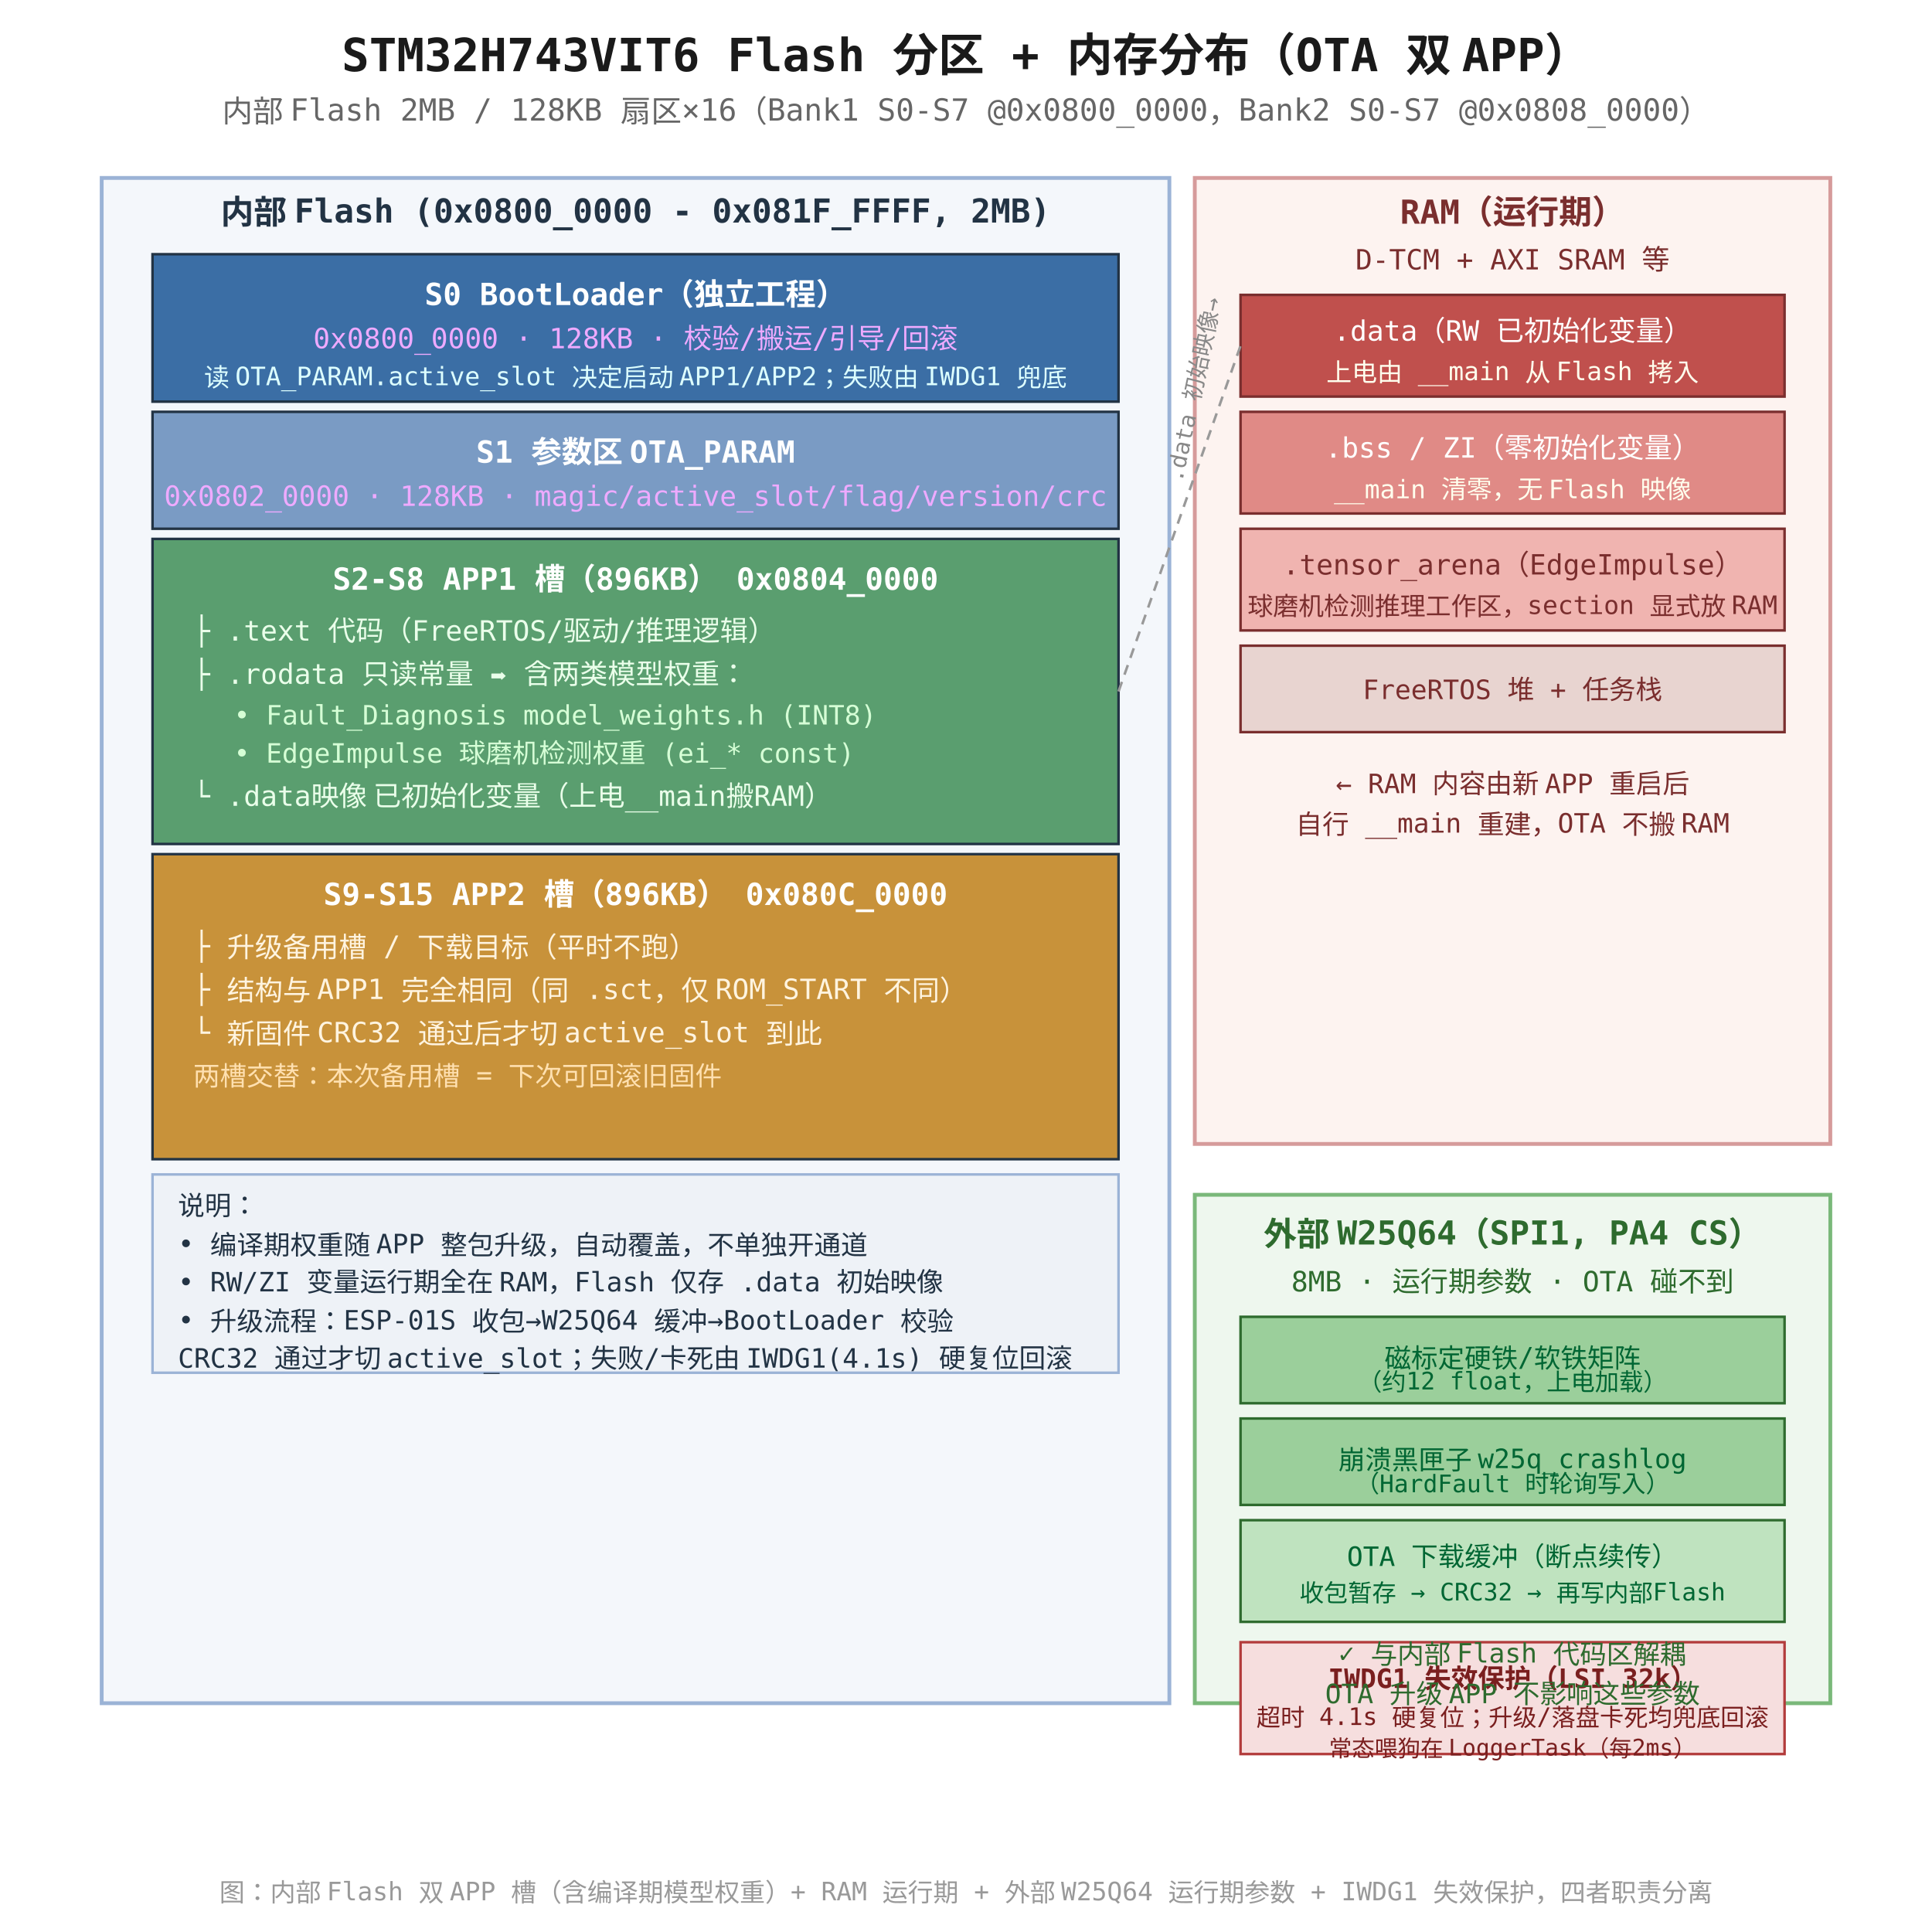
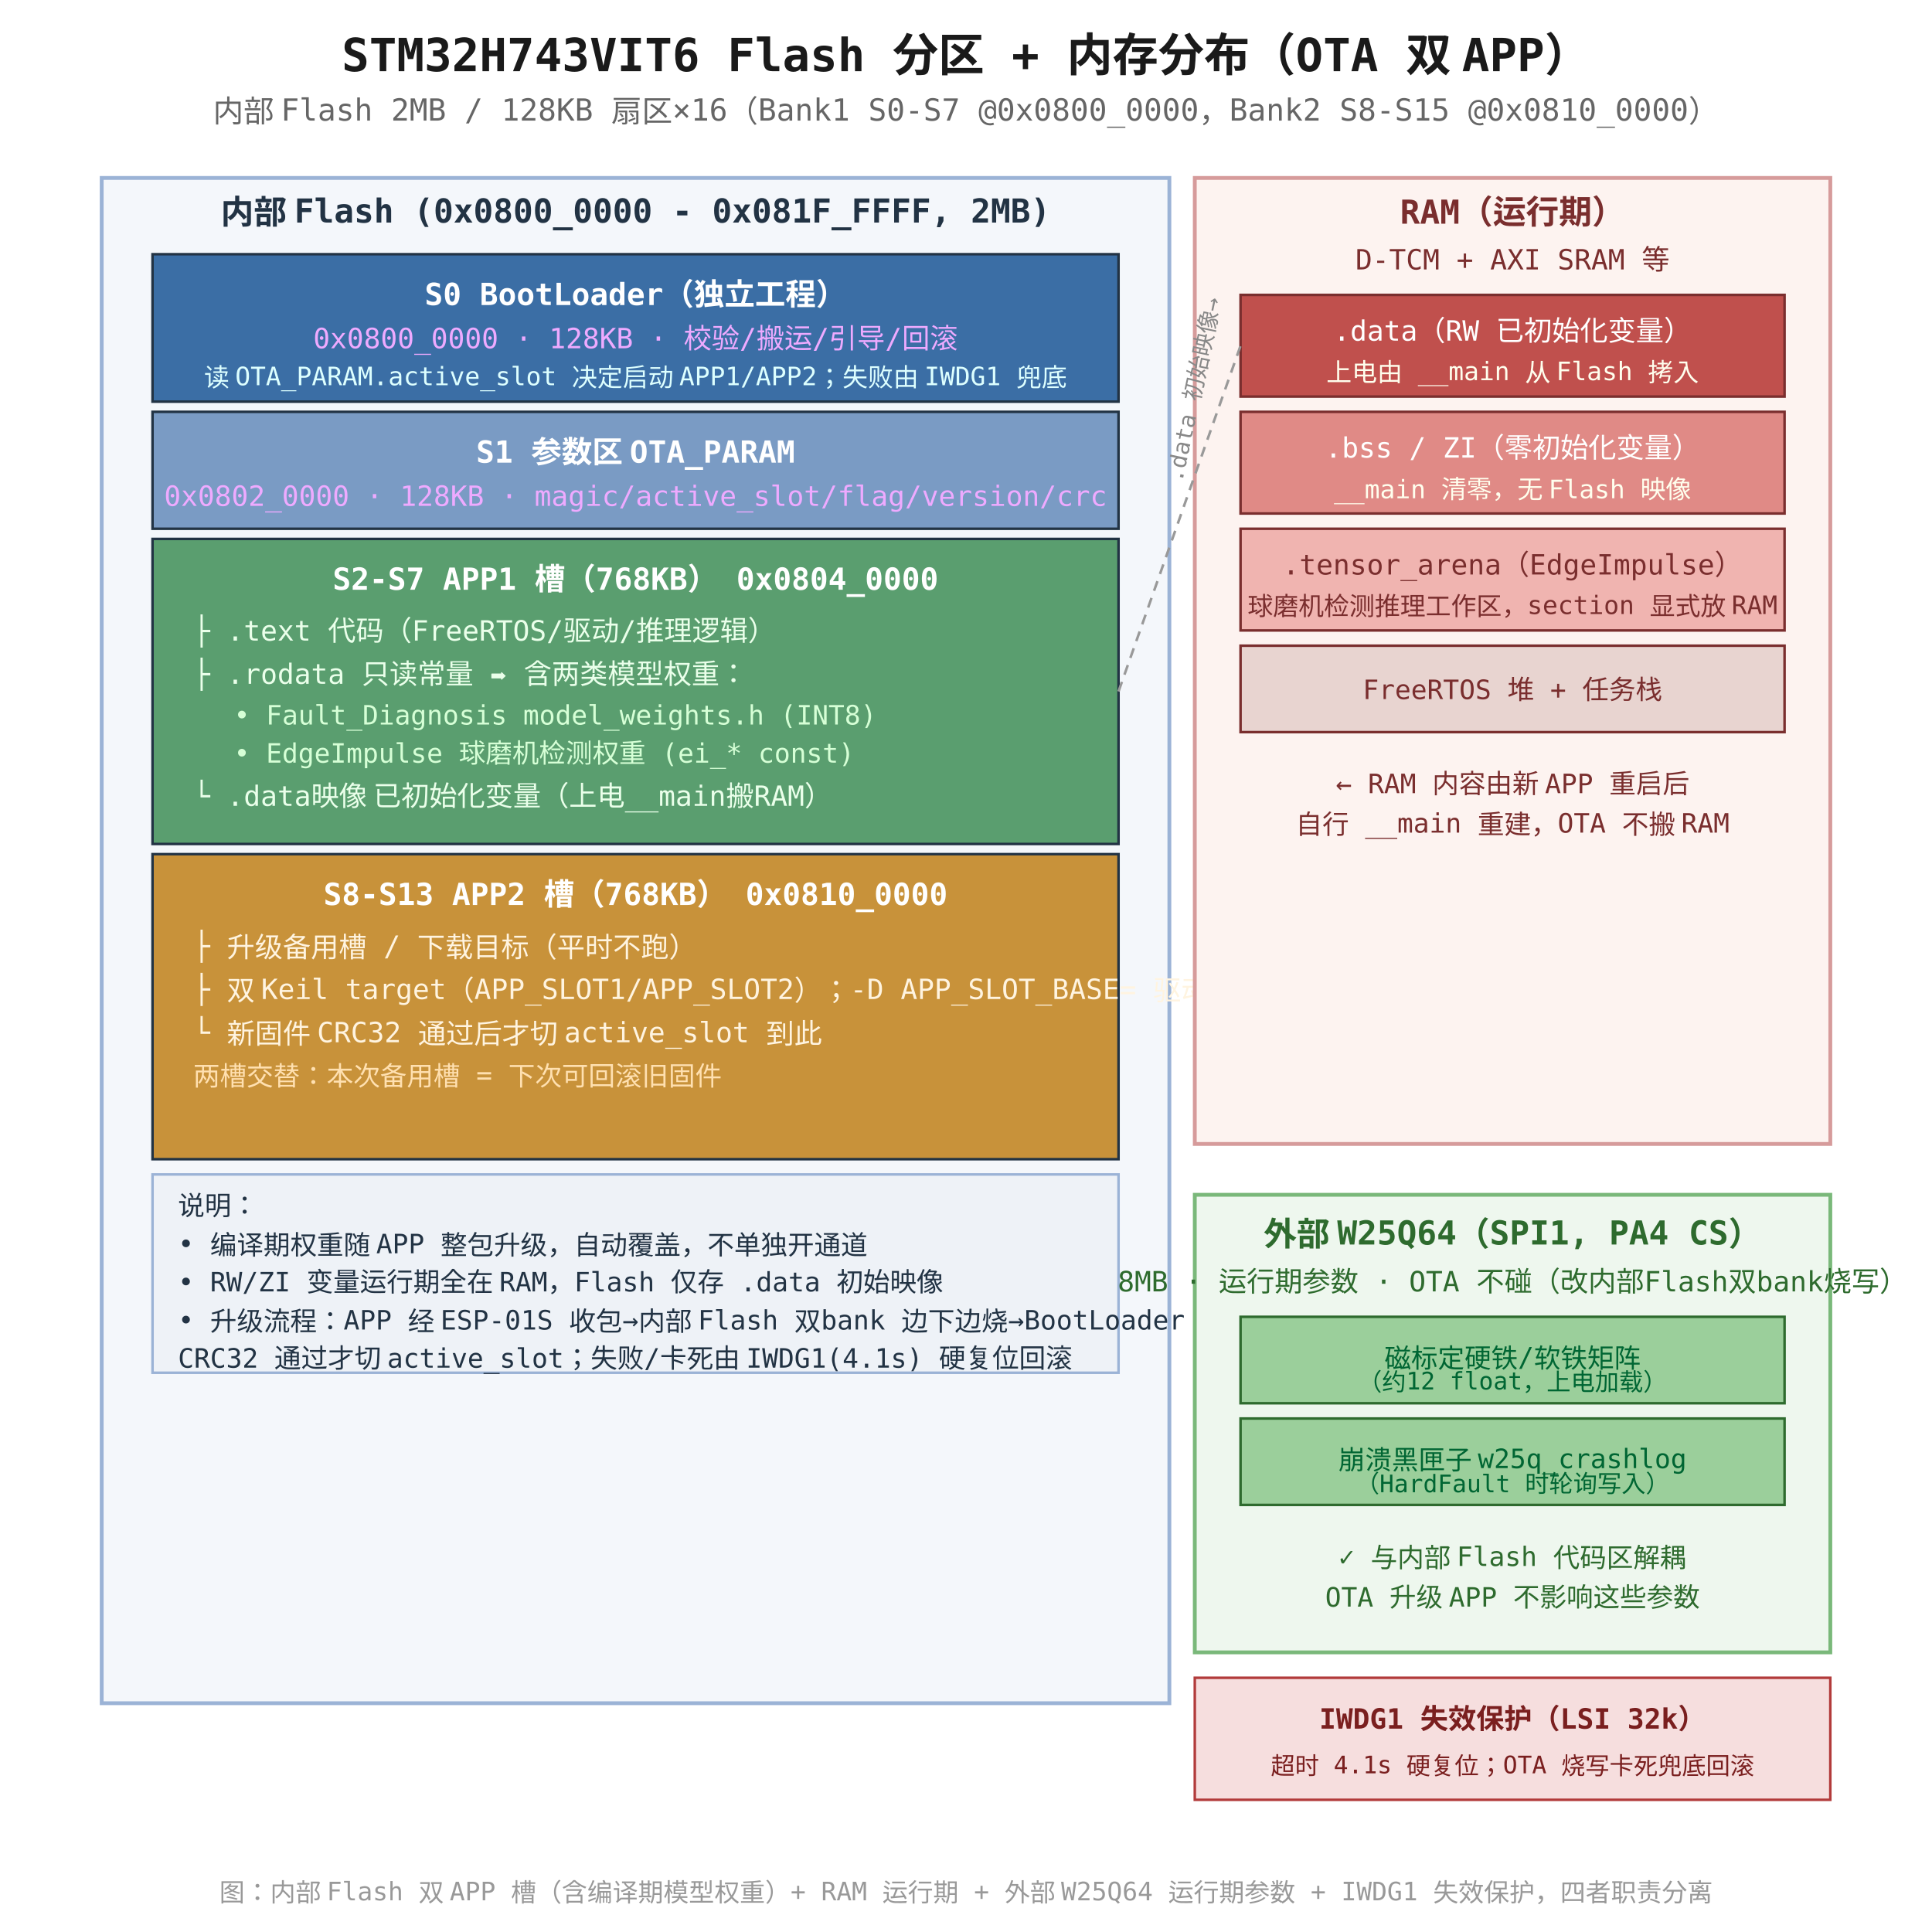
<svg xmlns="http://www.w3.org/2000/svg" width="760" height="760" viewBox="0 0 760 760" font-family="Consolas, Menlo, monospace">
  <rect width="760" height="760" fill="#ffffff" />
  <text x="380" y="28" font-size="18" font-weight="bold" fill="#1a1a1a" text-anchor="middle">STM32H743VIT6 Flash 分区 + 内存分布（OTA 双 APP）</text>
-   <text x="380" y="48" font-size="12" fill="#666" text-anchor="middle">内部 Flash 2MB / 128KB 扇区×16（Bank1 S0-S7 @0x0800_0000，Bank2 S0-S7 @0x0808_0000）</text>
+   <text x="380" y="48" font-size="12" fill="#666" text-anchor="middle">内部 Flash 2MB / 128KB 扇区×16（Bank1 S0-S7 @0x0800_0000，Bank2 S8-S15 @0x0810_0000）</text>
  <rect x="40" y="70" width="420" height="600" fill="#f4f7fb" stroke="#9bb3d6" stroke-width="1.5" />
  <text x="250" y="88" font-size="13" font-weight="bold" fill="#234" text-anchor="middle">内部 Flash (0x0800_0000 - 0x081F_FFFF, 2MB)</text>
  <rect x="60" y="100" width="380" height="58" fill="#3b6ea5" stroke="#234" stroke-width="1" />
  <text x="250" y="120" font-size="12" fill="#fff" text-anchor="middle" font-weight="bold">S0  BootLoader（独立工程）</text>
  <text x="250" y="137" font-size="11" fill="#eaf" text-anchor="middle">0x0800_0000 · 128KB · 校验/搬运/引导/回滚</text>
  <text x="250" y="152" font-size="10" fill="#dff" text-anchor="middle">读 OTA_PARAM.active_slot 决定启动 APP1/APP2；失败由 IWDG1 兜底</text>
  <rect x="60" y="162" width="380" height="46" fill="#7a9bc4" stroke="#234" stroke-width="1" />
  <text x="250" y="182" font-size="12" fill="#fff" text-anchor="middle" font-weight="bold">S1  参数区 OTA_PARAM</text>
  <text x="250" y="199" font-size="11" fill="#eaf" text-anchor="middle">0x0802_0000 · 128KB · magic/active_slot/flag/version/crc</text>
  <rect x="60" y="212" width="380" height="120" fill="#5a9e6f" stroke="#234" stroke-width="1" />
-   <text x="250" y="232" font-size="12" fill="#fff" text-anchor="middle" font-weight="bold">S2-S8  APP1 槽（896KB） 0x0804_0000</text>
+   <text x="250" y="232" font-size="12" fill="#fff" text-anchor="middle" font-weight="bold">S2-S7  APP1 槽（768KB） 0x0804_0000</text>
  <text x="76" y="252" font-size="11" fill="#eaffea">├ .text    代码（FreeRTOS/驱动/推理逻辑）</text>
  <text x="76" y="269" font-size="11" fill="#eaffea">├ .rodata  只读常量 ⮕ 含两类模型权重：</text>
  <text x="92" y="285" font-size="10.5" fill="#d6ffd6">• Fault_Diagnosis model_weights.h (INT8)</text>
  <text x="92" y="300" font-size="10.5" fill="#d6ffd6">• EdgeImpulse 球磨机检测权重 (ei_* const)</text>
  <text x="76" y="317" font-size="11" fill="#eaffea">└ .data映像 已初始化变量（上电__main搬RAM）</text>
  <rect x="60" y="336" width="380" height="120" fill="#c8923a" stroke="#234" stroke-width="1" />
-   <text x="250" y="356" font-size="12" fill="#fff" text-anchor="middle" font-weight="bold">S9-S15 APP2 槽（896KB） 0x080C_0000</text>
+   <text x="250" y="356" font-size="12" fill="#fff" text-anchor="middle" font-weight="bold">S8-S13 APP2 槽（768KB） 0x0810_0000</text>
  <text x="76" y="376" font-size="11" fill="#fff4e0">├ 升级备用槽 / 下载目标（平时不跑）</text>
-   <text x="76" y="393" font-size="11" fill="#fff4e0">├ 结构与 APP1 完全相同（同 .sct，仅 ROM_START 不同）</text>
+   <text x="76" y="393" font-size="11" fill="#fff4e0">├ 双 Keil target（APP_SLOT1/APP_SLOT2）；-D APP_SLOT_BASE= 驱动 .sct 与 VTOR</text>
  <text x="76" y="410" font-size="11" fill="#fff4e0">└ 新固件 CRC32 通过后才切 active_slot 到此</text>
  <text x="76" y="427" font-size="10.5" fill="#ffe0b0">两槽交替：本次备用槽 = 下次可回滚旧固件</text>
  <rect x="60" y="462" width="380" height="78" fill="#eef2f7" stroke="#9bb3d6" stroke-width="1" />
  <text x="70" y="478" font-size="10.5" fill="#234">说明：</text>
  <text x="70" y="493" font-size="10.5" fill="#234">• 编译期权重随 APP 整包升级，自动覆盖，不单独开通道</text>
  <text x="70" y="508" font-size="10.5" fill="#234">• RW/ZI 变量运行期全在 RAM，Flash 仅存 .data 初始映像</text>
-   <text x="70" y="523" font-size="10.5" fill="#234">• 升级流程：ESP-01S 收包→W25Q64 缓冲→BootLoader 校验</text>
+   <text x="70" y="523" font-size="10.5" fill="#234">• 升级流程：APP 经 ESP-01S 收包→内部 Flash 双bank 边下边烧→BootLoader 仅校验/切槽</text>
  <text x="70" y="538" font-size="10.5" fill="#234">  CRC32 通过才切 active_slot；失败/卡死由 IWDG1(4.1s) 硬复位回滚</text>
  <rect x="470" y="70" width="250" height="380" fill="#fdf3f0" stroke="#d69b9b" stroke-width="1.5" />
  <text x="595" y="88" font-size="13" font-weight="bold" fill="#7a2e2e" text-anchor="middle">RAM（运行期）</text>
  <text x="595" y="106" font-size="11" fill="#7a2e2e" text-anchor="middle">D-TCM + AXI SRAM 等</text>
  <rect x="488" y="116" width="214" height="40" fill="#c0504d" stroke="#7a2e2e" />
  <text x="595" y="134" font-size="11" fill="#fff" text-anchor="middle">.data（RW 已初始化变量）</text>
  <text x="595" y="150" font-size="10" fill="#ffe" text-anchor="middle">上电由 __main 从 Flash 拷入</text>
  <rect x="488" y="162" width="214" height="40" fill="#e08a86" stroke="#7a2e2e" />
  <text x="595" y="180" font-size="11" fill="#fff" text-anchor="middle">.bss / ZI（零初始化变量）</text>
  <text x="595" y="196" font-size="10" fill="#ffe" text-anchor="middle">__main 清零，无 Flash 映像</text>
  <rect x="488" y="208" width="214" height="40" fill="#f0b4b0" stroke="#7a2e2e" />
  <text x="595" y="226" font-size="11" fill="#7a2e2e" text-anchor="middle">.tensor_arena（EdgeImpulse）</text>
  <text x="595" y="242" font-size="10" fill="#7a2e2e" text-anchor="middle">球磨机检测推理工作区，section 显式放 RAM</text>
  <rect x="488" y="254" width="214" height="34" fill="#e8d4d0" stroke="#7a2e2e" />
  <text x="595" y="275" font-size="10.5" fill="#7a2e2e" text-anchor="middle">FreeRTOS 堆 + 任务栈</text>
  <text x="595" y="312" font-size="10.5" fill="#7a2e2e" text-anchor="middle">← RAM 内容由新 APP 重启后</text>
  <text x="595" y="328" font-size="10.5" fill="#7a2e2e" text-anchor="middle">  自行 __main 重建，OTA 不搬 RAM</text>
-   <rect x="470" y="470" width="250" height="200" fill="#eef7ee" stroke="#7ab87a" stroke-width="1.5" />
+   <rect x="470" y="470" width="250" height="180" fill="#eef7ee" stroke="#7ab87a" stroke-width="1.5" />
  <text x="595" y="490" font-size="13" font-weight="bold" fill="#2e6b2e" text-anchor="middle">外部 W25Q64（SPI1, PA4 CS）</text>
-   <text x="595" y="508" font-size="11" fill="#2e6b2e" text-anchor="middle">8MB · 运行期参数 · OTA 碰不到</text>
+   <text x="595" y="508" font-size="11" fill="#2e6b2e" text-anchor="middle">8MB · 运行期参数 · OTA 不碰（改内部Flash双bank烧写）</text>
  <rect x="488" y="518" width="214" height="34" fill="#9bcf9b" stroke="#2e6b2e" />
  <text x="595" y="538" font-size="10.5" fill="#063" text-anchor="middle">磁标定硬铁/软铁矩阵</text>
  <text x="595" y="547" font-size="9.5" fill="#063" text-anchor="middle">（约12 float，上电加载）</text>
  <rect x="488" y="558" width="214" height="34" fill="#9bcf9b" stroke="#2e6b2e" />
  <text x="595" y="578" font-size="10.5" fill="#063" text-anchor="middle">崩溃黑匣子 w25q_crashlog</text>
  <text x="595" y="587" font-size="9.5" fill="#063" text-anchor="middle">（HardFault 时轮询写入）</text>
-   <rect x="488" y="598" width="214" height="40" fill="#bfe3bf" stroke="#2e6b2e" />
-   <text x="595" y="616" font-size="10.5" fill="#063" text-anchor="middle">OTA 下载缓冲（断点续传）</text>
-   <text x="595" y="630" font-size="9.5" fill="#063" text-anchor="middle">收包暂存 → CRC32 → 再写内部Flash</text>
-   <rect x="488" y="646" width="214" height="44" fill="#f6dede" stroke="#b23b3b" stroke-width="1" />
-   <text x="595" y="664" font-size="10.5" fill="#7a1f1f" text-anchor="middle" font-weight="bold">IWDG1 失效保护（LSI 32k）</text>
-   <text x="595" y="679" font-size="9.5" fill="#7a1f1f" text-anchor="middle">超时 4.1s 硬复位；升级/落盘卡死均兜底回滚</text>
-   <text x="595" y="691" font-size="9" fill="#7a1f1f" text-anchor="middle">常态喂狗在 LoggerTask（每2ms）</text>
-   <text x="595" y="654" font-size="10.5" fill="#2e6b2e" text-anchor="middle">✓ 与内部 Flash 代码区解耦</text>
-   <text x="595" y="670" font-size="10.5" fill="#2e6b2e" text-anchor="middle">  OTA 升级 APP 不影响这些参数</text>
+   <text x="595" y="616" font-size="10.5" fill="#2e6b2e" text-anchor="middle">✓ 与内部 Flash 代码区解耦</text>
+   <text x="595" y="632" font-size="10.5" fill="#2e6b2e" text-anchor="middle">  OTA 升级 APP 不影响这些参数</text>
+   <rect x="470" y="660" width="250" height="48" fill="#f6dede" stroke="#b23b3b" stroke-width="1" />
+   <text x="595" y="680" font-size="11" fill="#7a1f1f" text-anchor="middle" font-weight="bold">IWDG1 失效保护（LSI 32k）</text>
+   <text x="595" y="698" font-size="9.5" fill="#7a1f1f" text-anchor="middle">超时 4.1s 硬复位；OTA 烧写卡死兜底回滚</text>
  <line x1="440" y1="272" x2="488" y2="136" stroke="#999" stroke-width="1" stroke-dasharray="4 3" />
  <text x="465" y="190" font-size="9" fill="#888" transform="rotate(-78 465 190)">.data 初始映像→</text>
  <text x="380" y="748" font-size="10" fill="#999" text-anchor="middle">图：内部 Flash 双 APP 槽（含编译期模型权重）+ RAM 运行期 + 外部 W25Q64 运行期参数 + IWDG1 失效保护，四者职责分离</text>
</svg>
